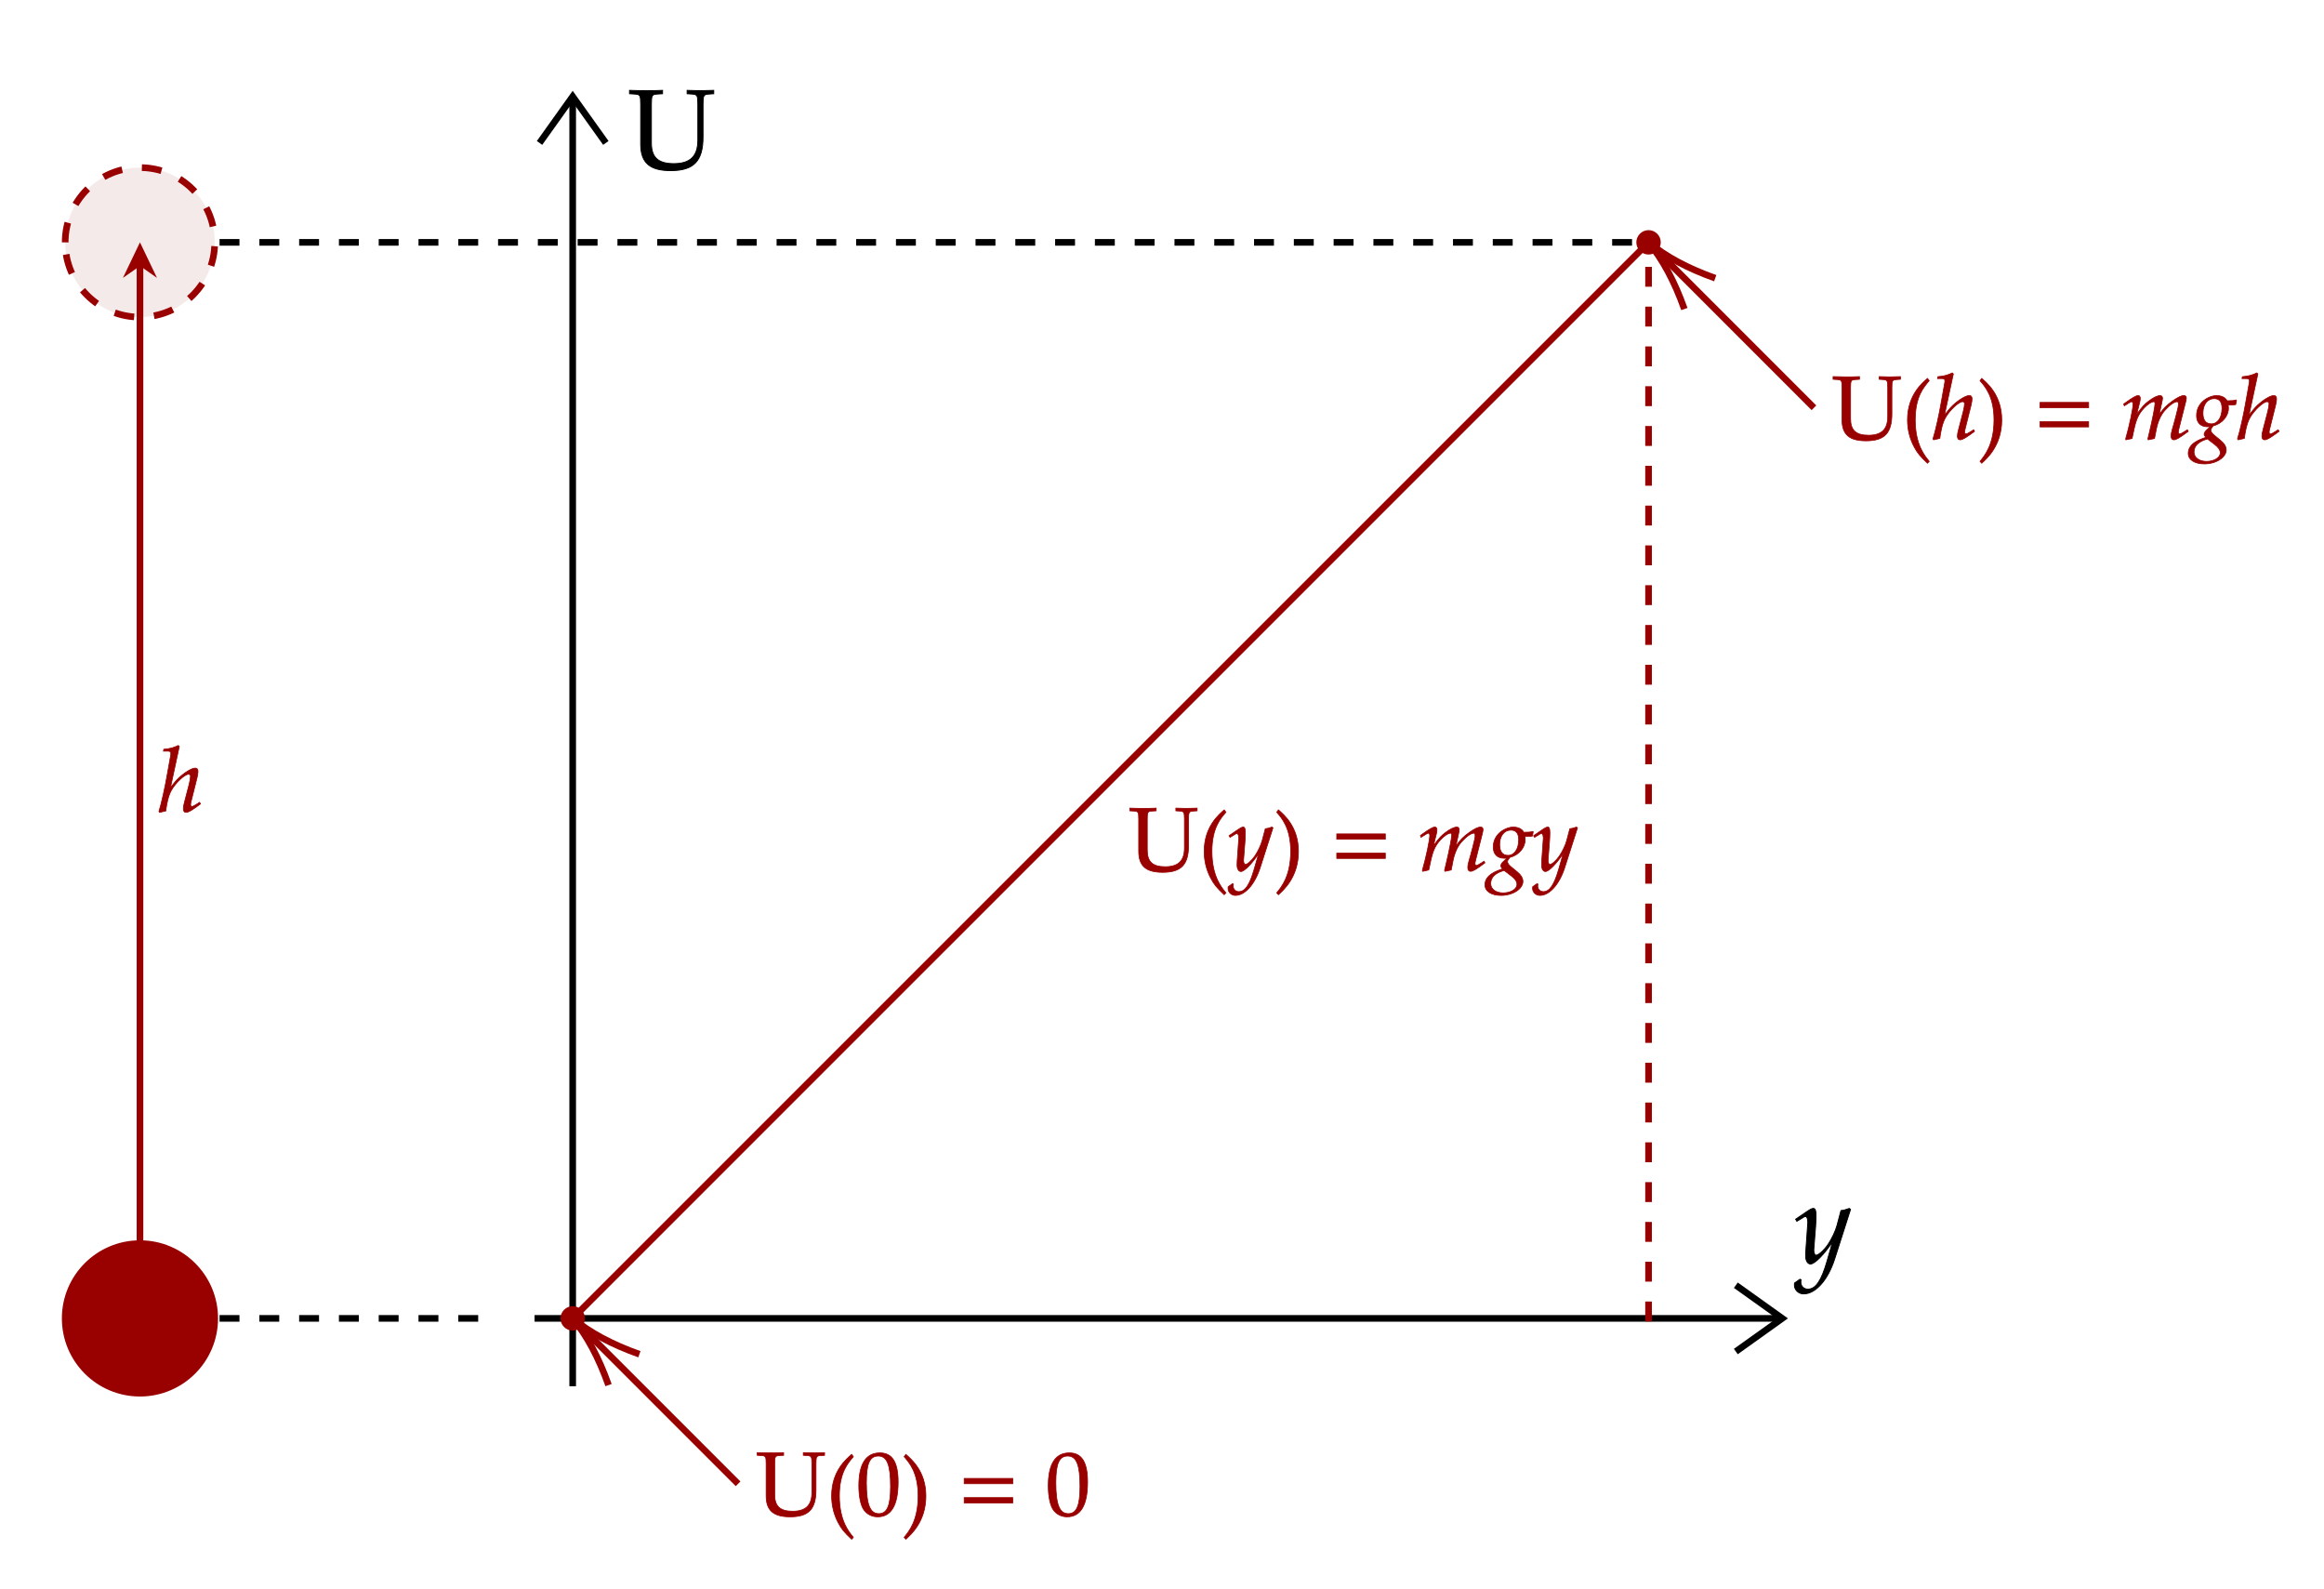
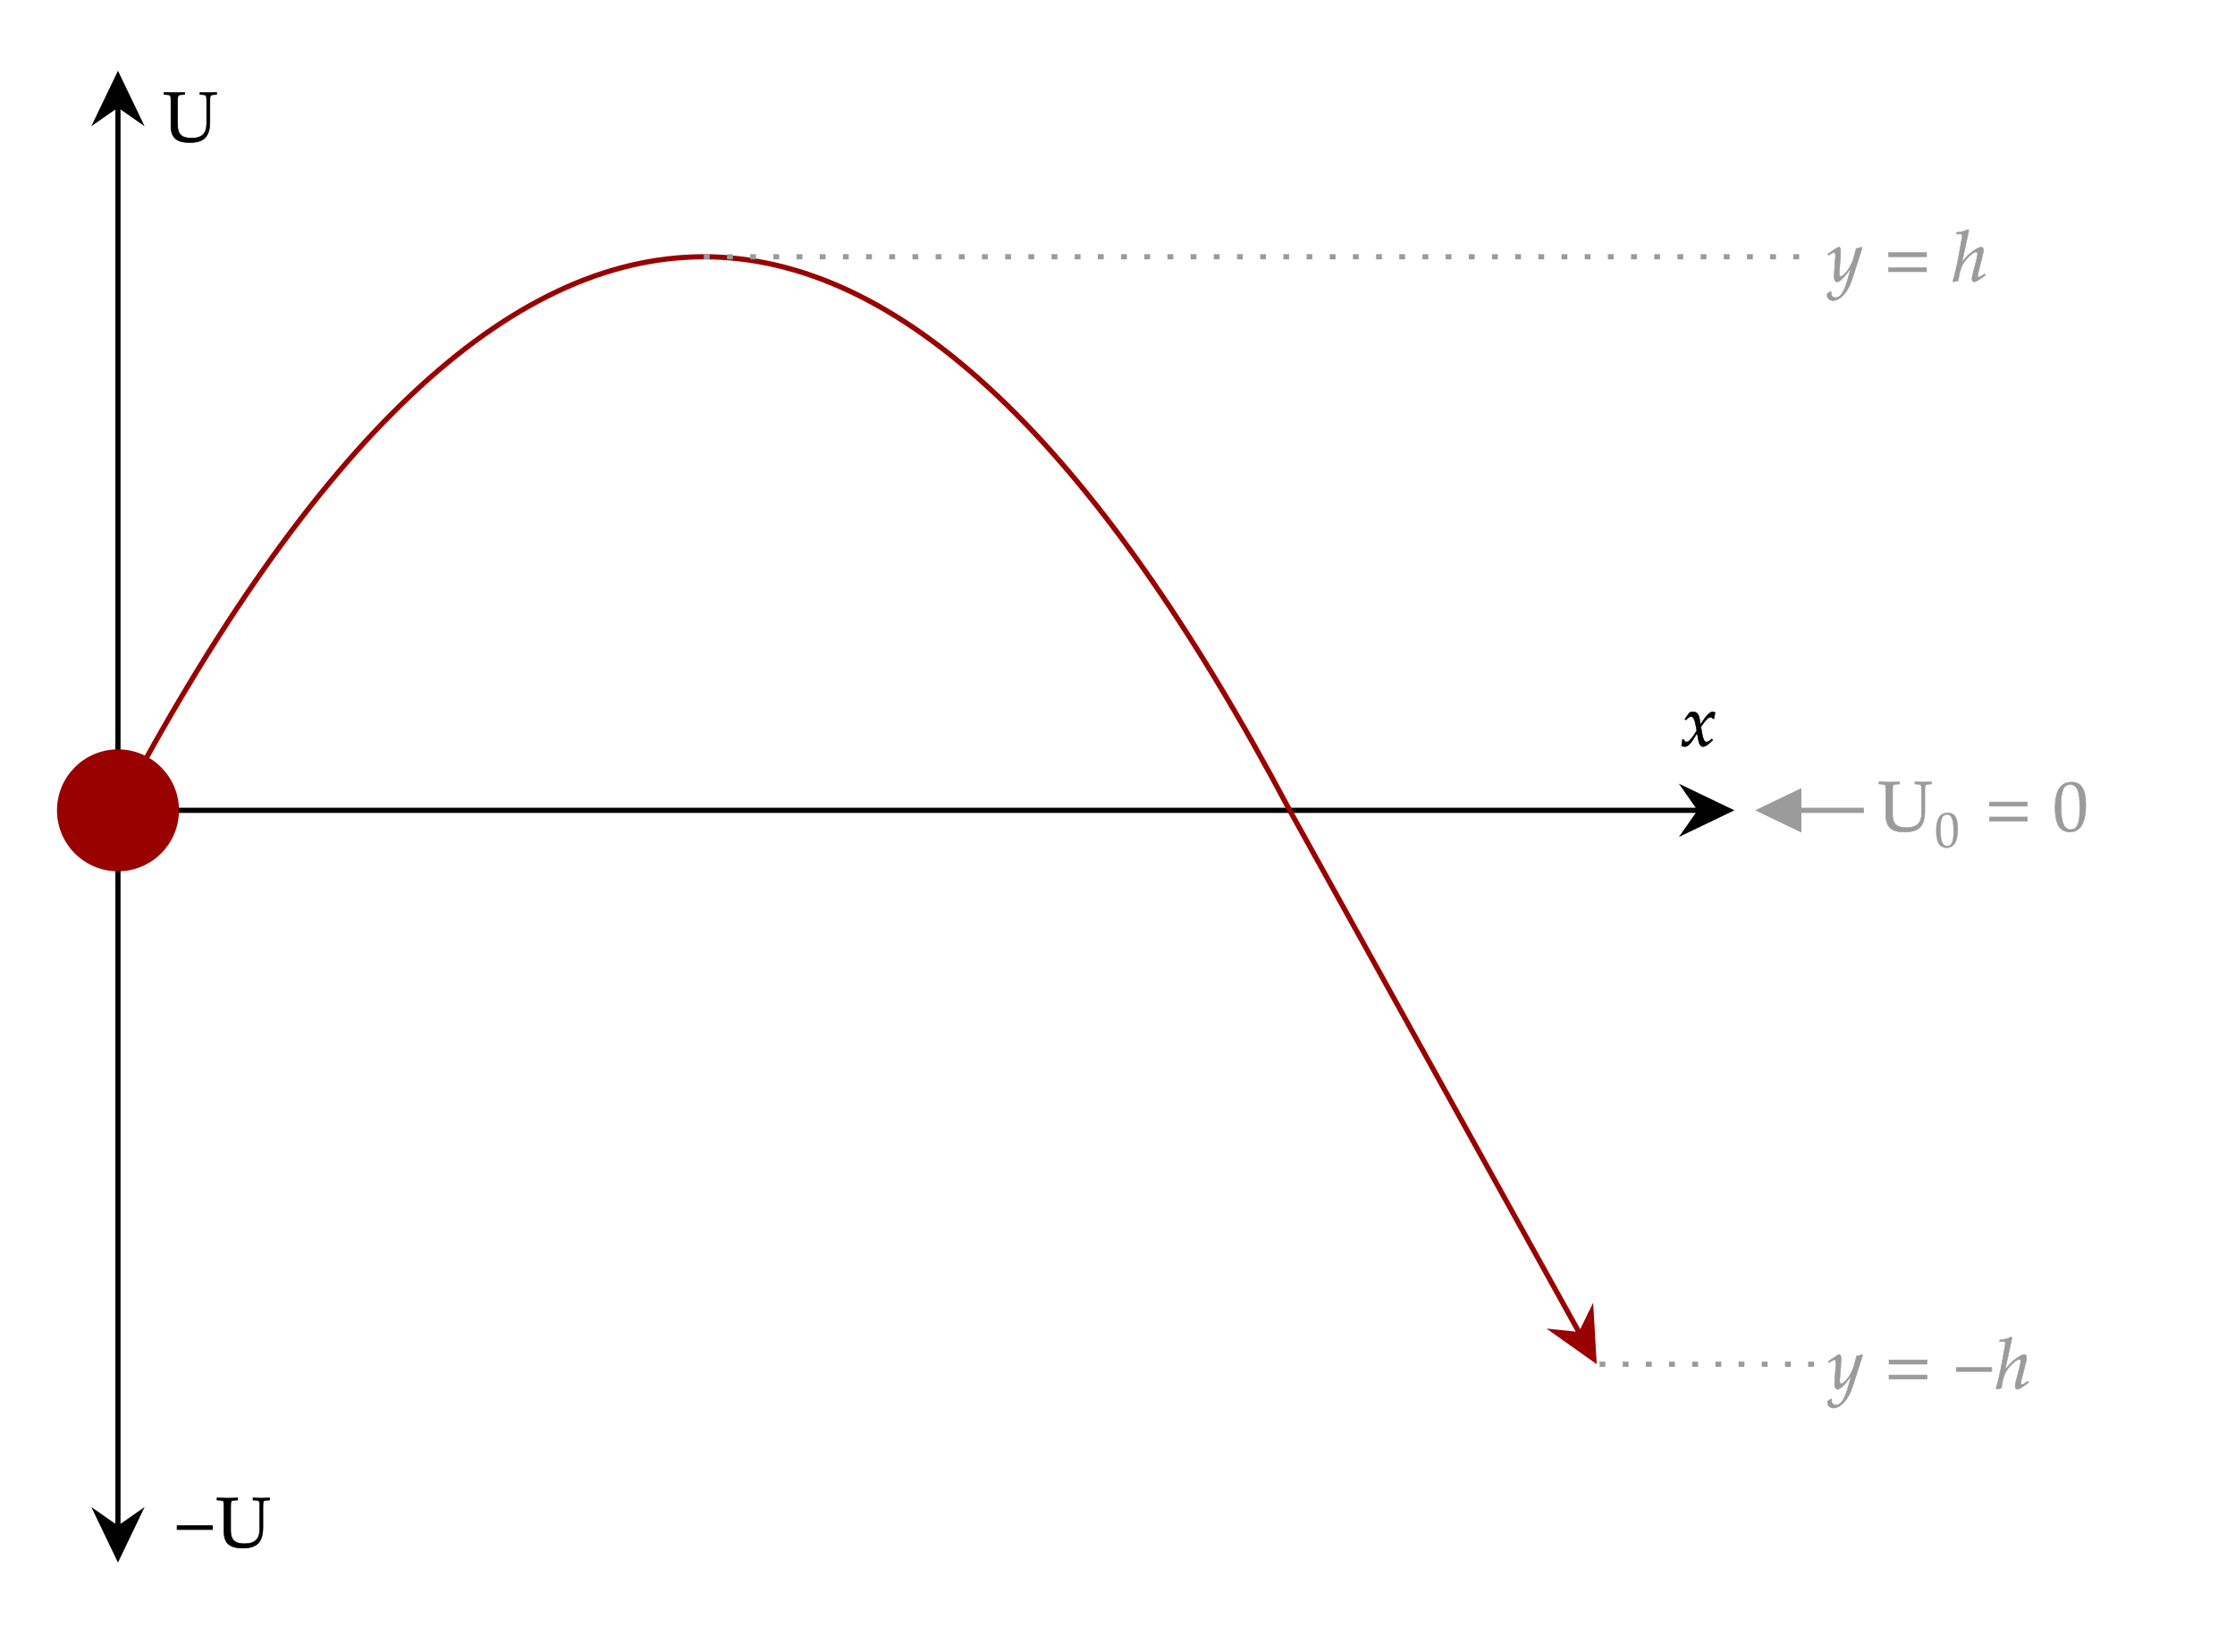
- <svg xmlns="http://www.w3.org/2000/svg" x="0" y="0" width="350.455" height="239.545" style="         width:350.455px;         height:239.545px;         background: #FFF;         fill: none; ">
+ <svg xmlns="http://www.w3.org/2000/svg" x="0" y="0" width="431.455" height="318.841" style="         width:431.455px;         height:318.841px;         background: #FFF;         fill: none; ">
  <svg />
  <svg class="role-diagram-draw-area" style="overflow: visible;">
    <g class="shapes-region" style="stroke: black; fill: none;">
      <g class="arrow-line">
-         <path class="connection real" stroke-dasharray="3" d="  M21.11,36.54 L248.6,36.54" style="stroke: rgb(0, 0, 0); stroke-width: 1; fill: none; fill-opacity: 1;" />
-       </g>
-       <g class="arrow-line">
-         <path class="connection real" stroke-dasharray="3" d="  M21.11,198.77 L73.33,198.77" style="stroke: rgb(0, 0, 0); stroke-width: 1; fill: none; fill-opacity: 1;" />
-       </g>
-       <g class="composite-shape">
-         <path class="real" d=" M9.83,36.54 C9.83,30.31 14.88,25.27 21.11,25.27 C27.33,25.27 32.38,30.31 32.38,36.54 C32.38,42.76 27.33,47.81 21.11,47.81 C14.88,47.81 9.83,42.76 9.83,36.54 Z" style="stroke-width: 1; stroke: rgb(153, 0, 0); stroke-opacity: 1; fill: rgb(245, 234, 234); fill-opacity: 1; stroke-dasharray: 3;" />
-       </g>
-       <g class="composite-shape">
-         <path class="real" d=" M9.83,198.77 C9.83,192.55 14.88,187.5 21.11,187.5 C27.33,187.5 32.38,192.55 32.38,198.77 C32.38,205 27.33,210.05 21.11,210.05 C14.88,210.05 9.83,205 9.83,198.77 Z" style="stroke-width: 1; stroke: rgb(153, 0, 0); stroke-opacity: 1; fill: rgb(153, 0, 0); fill-opacity: 1;" />
-       </g>
-       <g class="arrow-line">
-         <path class="connection real" stroke-dasharray="" d="  M21.11,195.77 L21.11,39.54" style="stroke: rgb(153, 0, 0); stroke-opacity: 1; stroke-width: 1; fill: none; fill-opacity: 1;" />
-         <g stroke="none" fill="rgb(153,0,0)" fill-opacity="1" transform="matrix(3.061616997868383e-16,1,-1,3.061616997868383e-16,21.10605,36.53788)" style="stroke: none; fill: rgb(153, 0, 0); stroke-width: 1;">
-           <path d=" M5.36,-2.57 L0,0 L5.36,2.57 L3.56,0 Z" />
-         </g>
-         <g stroke="none" fill="rgb(153,0,0)" fill-opacity="1" transform="matrix(-1.8369701987210297e-16,-1,1,-1.8369701987210297e-16,21.10605,198.7727)" style="stroke: none; fill: rgb(153, 0, 0); stroke-width: 1;">
-           <path d=" M5.36,-2.57 L0,0 L5.36,2.57 L3.56,0 Z" />
-         </g>
-       </g>
-       <g class="composite-shape axis2d" style="stroke-width: 1; stroke: rgb(0, 0, 0);">
-         <path class="real" d=" M80.61,198.77 L268.76,198.77 M86.36,14.55 L86.36,209" />
-         <path d=" M261.76,193.77 L268.76,198.77 L261.76,203.77" />
-         <path d=" M81.36,21.55 L86.36,14.55 L91.36,21.55" />
-       </g>
-       <g class="arrow-line">
-         <path class="connection real" stroke-dasharray="" d="  M86.36,198.77 L248.6,36.54" style="stroke: rgb(153, 0, 0); stroke-opacity: 1; stroke-width: 1; fill: none; fill-opacity: 1;" />
-         <g stroke="rgb(153,0,0)" stroke-opacity="1" fill="rgb(153,0,0)" fill-opacity="1" transform="matrix(0.7071068,-0.7071068,0.7071068,0.7071068,248.5984,36.53788)" style="stroke: rgb(153, 0, 0); fill: rgb(153, 0, 0); stroke-width: 1;">
-           <circle cx="0" cy="0" r="1.34" />
-         </g>
-         <g stroke="rgb(153,0,0)" stroke-opacity="1" fill="rgb(153,0,0)" fill-opacity="1" transform="matrix(0.7071068,-0.7071068,0.7071068,0.7071068,86.36361,198.7727)" style="stroke: rgb(153, 0, 0); fill: rgb(153, 0, 0); stroke-width: 1;">
-           <circle cx="0" cy="0" r="1.34" />
+         <path class="connection real" stroke-dasharray="" d="  M22.77,16.66 L22.77,156.44" style="stroke: rgb(0, 0, 0); stroke-width: 1; fill: none; fill-opacity: 1;" />
+         <g stroke="none" fill="#000" transform="matrix(6.123233995736766e-17,1,-1,6.123233995736766e-17,22.77272,13.65909)" style="stroke: none; fill: rgb(0, 0, 0); stroke-width: 1;">
+           <path d=" M10.72,-5.15 L0,0 L10.72,5.15 L7.12,0 Z" />
        </g>
      </g>
      <g class="arrow-line">
-         <path class="connection real" stroke-dasharray="3" d="  M248.6,199.23 L248.6,36.54" style="stroke: rgb(153, 0, 0); stroke-opacity: 1; stroke-width: 1; fill: none; fill-opacity: 1;" />
-       </g>
-       <g class="arrow-line">
-         <path class="connection real" stroke-dasharray="" d="  M111.3,223.71 L87.78,200.19" style="stroke: rgb(153, 0, 0); stroke-opacity: 1; stroke-width: 1; fill: none; fill-opacity: 1;" />
-         <g stroke="rgb(153,0,0)" stroke-opacity="1" transform="matrix(0.7071068,0.7071068,-0.7071068,0.7071068,86.36361,198.7727)" style="stroke: rgb(153, 0, 0); stroke-width: 1;">
-           <path d=" M10.93,-3.29 Q4.96,-0.45 0,0 Q4.96,0.45 10.93,3.29" />
+         <path class="connection real" stroke-dasharray="" d="  M22.77,298.66 L22.77,156.44" style="stroke: rgb(0, 0, 0); stroke-width: 1; fill: none; fill-opacity: 1;" />
+         <g stroke="none" fill="#000" transform="matrix(-1.8369701987210297e-16,-1,1,-1.8369701987210297e-16,22.77272,301.6591)" style="stroke: none; fill: rgb(0, 0, 0); stroke-width: 1;">
+           <path d=" M10.72,-5.15 L0,0 L10.72,5.15 L7.12,0 Z" />
        </g>
      </g>
      <g class="arrow-line">
-         <path class="connection real" stroke-dasharray="" d="  M273.54,61.48 L250.01,37.95" style="stroke: rgb(153, 0, 0); stroke-opacity: 1; stroke-width: 1; fill: none; fill-opacity: 1;" />
-         <g stroke="rgb(153,0,0)" stroke-opacity="1" transform="matrix(0.7071068,0.7071068,-0.7071068,0.7071068,248.5984,36.53788)" style="stroke: rgb(153, 0, 0); stroke-width: 1;">
-           <path d=" M10.93,-3.29 Q4.96,-0.45 0,0 Q4.96,0.45 10.93,3.29" />
+         <path class="connection real" stroke-dasharray="" d="  M331.82,156.44 L22.77,156.44" style="stroke: rgb(0, 0, 0); stroke-width: 1; fill: none; fill-opacity: 1;" />
+         <g stroke="none" fill="#000" transform="matrix(-1,1.2246467991473532e-16,-1.2246467991473532e-16,-1,334.8182,156.4394)" style="stroke: none; fill: rgb(0, 0, 0); stroke-width: 1;">
+           <path d=" M10.72,-5.15 L0,0 L10.72,5.15 L7.12,0 Z" />
+         </g>
+       </g>
+       <g class="composite-shape">
+         <path class="real" d=" M22.77,156.44 C98.17,13.95 173.57,13.95 248.97,156.44" style="stroke-width: 1; stroke: rgb(153, 0, 0); stroke-opacity: 1; fill: none; fill-opacity: 1;" />
+       </g>
+       <g class="composite-shape">
+         <path class="real" d=" M11.5,156.44 C11.5,150.21 16.55,145.17 22.77,145.17 C29,145.17 34.05,150.21 34.05,156.44 C34.05,162.67 29,167.71 22.77,167.71 C16.55,167.71 11.5,162.67 11.5,156.44 Z" style="stroke-width: 1; stroke: rgb(153, 0, 0); stroke-opacity: 1; fill: rgb(153, 0, 0); fill-opacity: 1;" />
+       </g>
+       <g class="arrow-line">
+         <path class="connection real" stroke-dasharray="" d="  M248.97,156.44 L306.79,260.75" style="stroke: rgb(153, 0, 0); stroke-opacity: 1; stroke-width: 1; fill: none; fill-opacity: 1;" />
+         <g stroke="none" fill="rgb(153,0,0)" fill-opacity="1" transform="matrix(-0.4848096,-0.8746197,0.8746197,-0.4848096,308.2424,263.3727)" style="stroke: none; fill: rgb(153, 0, 0); stroke-width: 1;">
+           <path d=" M10.72,-5.15 L0,0 L10.72,5.15 L7.12,0 Z" />
+         </g>
+       </g>
+       <g class="arrow-line">
+         <path class="connection real" stroke-dasharray="1.125 3.35" d="  M135.87,49.57 L350.1,49.57" style="stroke: rgb(155, 155, 155); stroke-opacity: 1; stroke-width: 1; fill: none; fill-opacity: 1;" />
+       </g>
+       <g class="arrow-line">
+         <path class="connection real" stroke-dasharray="1.125 3.35" d="  M350.18,263.37 L308.24,263.37" style="stroke: rgb(155, 155, 155); stroke-opacity: 1; stroke-width: 1; fill: none; fill-opacity: 1;" />
+       </g>
+       <g class="arrow-line">
+         <path class="connection real" stroke-dasharray="" d="  M341.82,156.44 L359.82,156.44" style="stroke: rgb(155, 155, 155); stroke-opacity: 1; stroke-width: 1; fill: none; fill-opacity: 1;" />
+         <g stroke="none" fill="rgb(155,155,155)" fill-opacity="1" transform="matrix(1,0,0,1,338.8182,156.4394)" style="stroke: none; fill: rgb(155, 155, 155); stroke-width: 1;">
+           <path d=" M8.93,-4.29 L0,0 L8.93,4.29 Z" />
        </g>
      </g>
      <g />
    </g>
    <g />
    <g />
    <g />
  </svg>
-   <svg width="349" height="238.091" style="width:349px;height:238.091px;font-family:Asana-Math, Asana;background:#FFF;">
+   <svg width="430" height="317.386" style="width:430px;height:317.386px;font-family:Asana-Math, Asana;background:#FFF;">
    <g>
      <g>
        <g>
-           <g transform="matrix(1,0,0,1,23.82953,122.3614)">
-             <path transform="matrix(0.0136,0,0,-0.0136,0,0)" d="M236 722L224 733C179 711 138 697 64 691L60 670L108 670C126 670 142 667 142 647C142 641 142 632 140 622L98 388C78 272 36 80 10 2L17 -9L86 7C94 64 108 164 148 236C193 317 296 414 338 414C349 414 360 407 360 393C360 375 355 342 345 303L294 107C288 85 281 55 281 31C281 6 291 -9 312 -9C344 -9 412 41 471 85L461 103L435 86C412 71 386 56 374 56C367 56 361 65 361 76C361 88 364 101 368 116L432 372C438 398 443 423 443 447C443 464 437 482 411 482C376 482 299 437 231 374C198 343 172 308 144 273L140 275Z" stroke="rgb(153,0,0)" stroke-opacity="1" stroke-width="8" fill="rgb(153,0,0)" fill-opacity="1" />
+           <g transform="matrix(1,0,0,1,352.8182,54.28182)">
+             <path transform="matrix(0.0136,0,0,-0.0136,0,0)" d="M-7 -180C-8 -187 -8 -193 -8 -198C-8 -241 29 -276 74 -276C180 -276 290 -152 349 33L490 473L479 482C450 471 427 465 405 463L370 331C358 284 323 211 290 162C255 111 206 67 184 67C172 67 163 90 164 115L180 322C182 353 184 391 184 419C184 464 177 482 160 482C147 482 133 475 85 442L3 386L14 368L64 398C69 401 80 410 89 410C103 410 111 391 111 358C111 357 111 351 110 343L93 100L92 60C92 18 110 -11 135 -11C172 -11 256 74 331 187L282 16C231 -161 181 -234 111 -234C76 -234 49 -207 49 -172C49 -167 50 -159 51 -150L41 -146Z" stroke="rgb(155,155,155)" stroke-opacity="1" stroke-width="8" fill="rgb(155,155,155)" fill-opacity="1" />
+           </g>
+         </g>
+         <g>
+           <g transform="matrix(1,0,0,1,363.6932,54.28182)">
+             <path transform="matrix(0.0136,0,0,-0.0136,0,0)" d="M604 347L604 406L65 406L65 347ZM604 134L604 193L65 193L65 134Z" stroke="rgb(155,155,155)" stroke-opacity="1" stroke-width="8" fill="rgb(155,155,155)" fill-opacity="1" />
+           </g>
+         </g>
+         <g>
+           <g transform="matrix(1,0,0,1,376.8636,54.28182)">
+             <path transform="matrix(0.0136,0,0,-0.0136,0,0)" d="M236 722L224 733C179 711 138 697 64 691L60 670L108 670C126 670 142 667 142 647C142 641 142 632 140 622L98 388C78 272 36 80 10 2L17 -9L86 7C94 64 108 164 148 236C193 317 296 414 338 414C349 414 360 407 360 393C360 375 355 342 345 303L294 107C288 85 281 55 281 31C281 6 291 -9 312 -9C344 -9 412 41 471 85L461 103L435 86C412 71 386 56 374 56C367 56 361 65 361 76C361 88 364 101 368 116L432 372C438 398 443 423 443 447C443 464 437 482 411 482C376 482 299 437 231 374C198 343 172 308 144 273L140 275Z" stroke="rgb(155,155,155)" stroke-opacity="1" stroke-width="8" fill="rgb(155,155,155)" fill-opacity="1" />
          </g>
        </g>
      </g>
    </g>
    <g>
      <g>
        <g>
-           <g transform="matrix(1,0,0,1,94.72729,25.38637)">
-             <path transform="matrix(0.017,0,0,-0.017,0,0)" d="M378 -20C586 -20 664 69 664 280L664 569C664 647 669 656 715 659L759 662L759 692C654 689 654 689 639 689C622 689 622 689 523 692L523 662L567 659C613 656 618 647 618 569L618 249C618 108 550 42 405 42C266 42 206 97 206 225L206 569C206 648 211 656 257 659L305 662L305 692C232 689 210 689 158 689C108 689 84 690 12 692L12 662L60 659C106 656 111 648 111 569L111 214C111 42 201 -20 378 -20Z" stroke="rgb(0,0,0)" stroke-opacity="1" stroke-width="8" fill="rgb(0,0,0)" fill-opacity="1" />
+           <g transform="matrix(1,0,0,1,352.9091,268.0773)">
+             <path transform="matrix(0.0136,0,0,-0.0136,0,0)" d="M-7 -180C-8 -187 -8 -193 -8 -198C-8 -241 29 -276 74 -276C180 -276 290 -152 349 33L490 473L479 482C450 471 427 465 405 463L370 331C358 284 323 211 290 162C255 111 206 67 184 67C172 67 163 90 164 115L180 322C182 353 184 391 184 419C184 464 177 482 160 482C147 482 133 475 85 442L3 386L14 368L64 398C69 401 80 410 89 410C103 410 111 391 111 358C111 357 111 351 110 343L93 100L92 60C92 18 110 -11 135 -11C172 -11 256 74 331 187L282 16C231 -161 181 -234 111 -234C76 -234 49 -207 49 -172C49 -167 50 -159 51 -150L41 -146Z" stroke="rgb(155,155,155)" stroke-opacity="1" stroke-width="8" fill="rgb(155,155,155)" fill-opacity="1" />
+           </g>
+         </g>
+         <g>
+           <g transform="matrix(1,0,0,1,363.7841,268.0773)">
+             <path transform="matrix(0.0136,0,0,-0.0136,0,0)" d="M604 347L604 406L65 406L65 347ZM604 134L604 193L65 193L65 134Z" stroke="rgb(155,155,155)" stroke-opacity="1" stroke-width="8" fill="rgb(155,155,155)" fill-opacity="1" />
+           </g>
+         </g>
+         <g>
+           <g transform="matrix(1,0,0,1,376.9545,268.0773)">
+             <path transform="matrix(0.0136,0,0,-0.0136,0,0)" d="M555 243L555 299L51 299L51 243Z" stroke="rgb(155,155,155)" stroke-opacity="1" stroke-width="8" fill="rgb(155,155,155)" fill-opacity="1" />
+           </g>
+         </g>
+         <g>
+           <g transform="matrix(1,0,0,1,385.1932,268.0773)">
+             <path transform="matrix(0.0136,0,0,-0.0136,0,0)" d="M236 722L224 733C179 711 138 697 64 691L60 670L108 670C126 670 142 667 142 647C142 641 142 632 140 622L98 388C78 272 36 80 10 2L17 -9L86 7C94 64 108 164 148 236C193 317 296 414 338 414C349 414 360 407 360 393C360 375 355 342 345 303L294 107C288 85 281 55 281 31C281 6 291 -9 312 -9C344 -9 412 41 471 85L461 103L435 86C412 71 386 56 374 56C367 56 361 65 361 76C361 88 364 101 368 116L432 372C438 398 443 423 443 447C443 464 437 482 411 482C376 482 299 437 231 374C198 343 172 308 144 273L140 275Z" stroke="rgb(155,155,155)" stroke-opacity="1" stroke-width="8" fill="rgb(155,155,155)" fill-opacity="1" />
          </g>
        </g>
      </g>
    </g>
    <g>
      <g>
        <g>
-           <g transform="matrix(1,0,0,1,270.7273,190.3864)">
-             <path transform="matrix(0.017,0,0,-0.017,0,0)" d="M-7 -180C-8 -187 -8 -193 -8 -198C-8 -241 29 -276 74 -276C180 -276 290 -152 349 33L490 473L479 482C450 471 427 465 405 463L370 331C358 284 323 211 290 162C255 111 206 67 184 67C172 67 163 90 164 115L180 322C182 353 184 391 184 419C184 464 177 482 160 482C147 482 133 475 85 442L3 386L14 368L64 398C69 401 80 410 89 410C103 410 111 391 111 358C111 357 111 351 110 343L93 100L92 60C92 18 110 -11 135 -11C172 -11 256 74 331 187L282 16C231 -161 181 -234 111 -234C76 -234 49 -207 49 -172C49 -167 50 -159 51 -150L41 -146Z" stroke="rgb(0,0,0)" stroke-opacity="1" stroke-width="8" fill="rgb(0,0,0)" fill-opacity="1" />
+           <g transform="matrix(1,0,0,1,362.5455,160.3557)">
+             <path transform="matrix(0.0136,0,0,-0.0136,0,0)" d="M378 -20C586 -20 664 69 664 280L664 569C664 647 669 656 715 659L759 662L759 692C654 689 654 689 639 689C622 689 622 689 523 692L523 662L567 659C613 656 618 647 618 569L618 249C618 108 550 42 405 42C266 42 206 97 206 225L206 569C206 648 211 656 257 659L305 662L305 692C232 689 210 689 158 689C108 689 84 690 12 692L12 662L60 659C106 656 111 648 111 569L111 214C111 42 201 -20 378 -20Z" stroke="rgb(155,155,155)" stroke-opacity="1" stroke-width="8" fill="rgb(155,155,155)" fill-opacity="1" />
+           </g>
+         </g>
+         <g>
+           <g>
+             <g>
+               <g>
+                 <g transform="matrix(1,0,0,1,373.5114,163.4802)">
+                   <path transform="matrix(0.00952,0,0,-0.00952,0,0)" d="M263 689C108 689 29 566 29 324C29 207 50 106 85 57C120 8 176 -20 238 -20C389 -20 465 110 465 366C465 585 400 689 263 689ZM245 654C342 654 381 556 381 316C381 103 343 15 251 15C154 15 113 116 113 360C113 571 150 654 245 654Z" stroke="rgb(155,155,155)" stroke-opacity="1" stroke-width="8" fill="rgb(155,155,155)" fill-opacity="1" />
+                 </g>
+               </g>
+             </g>
+           </g>
+         </g>
+         <g>
+           <g transform="matrix(1,0,0,1,383.1591,160.3557)">
+             <path transform="matrix(0.0136,0,0,-0.0136,0,0)" d="M604 347L604 406L65 406L65 347ZM604 134L604 193L65 193L65 134Z" stroke="rgb(155,155,155)" stroke-opacity="1" stroke-width="8" fill="rgb(155,155,155)" fill-opacity="1" />
+           </g>
+         </g>
+         <g>
+           <g transform="matrix(1,0,0,1,396.3295,160.3557)">
+             <path transform="matrix(0.0136,0,0,-0.0136,0,0)" d="M263 689C108 689 29 566 29 324C29 207 50 106 85 57C120 8 176 -20 238 -20C389 -20 465 110 465 366C465 585 400 689 263 689ZM245 654C342 654 381 556 381 316C381 103 343 15 251 15C154 15 113 116 113 360C113 571 150 654 245 654Z" stroke="rgb(155,155,155)" stroke-opacity="1" stroke-width="8" fill="rgb(155,155,155)" fill-opacity="1" />
          </g>
        </g>
      </g>
    </g>
    <g>
      <g>
        <g>
-           <g transform="matrix(1,0,0,1,170.2045,131.2477)">
-             <path transform="matrix(0.0136,0,0,-0.0136,0,0)" d="M378 -20C586 -20 664 69 664 280L664 569C664 647 669 656 715 659L759 662L759 692C654 689 654 689 639 689C622 689 622 689 523 692L523 662L567 659C613 656 618 647 618 569L618 249C618 108 550 42 405 42C266 42 206 97 206 225L206 569C206 648 211 656 257 659L305 662L305 692C232 689 210 689 158 689C108 689 84 690 12 692L12 662L60 659C106 656 111 648 111 569L111 214C111 42 201 -20 378 -20Z" stroke="rgb(153,0,0)" stroke-opacity="1" stroke-width="8" fill="rgb(153,0,0)" fill-opacity="1" />
-           </g>
-         </g>
-         <g>
-           <g transform="matrix(1,0,0,1,180.7727,131.975)">
-             <path transform="matrix(0.0136,0,0,-0.0136,0,0)" d="M146 266C146 526 243 632 301 700L282 726C225 675 60 542 60 266C60 159 85 58 133 -32C168 -99 200 -138 282 -215L301 -194C255 -137 146 -15 146 266Z" stroke="rgb(153,0,0)" stroke-opacity="1" stroke-width="8" fill="rgb(153,0,0)" fill-opacity="1" />
-           </g>
-         </g>
-         <g>
-           <g transform="matrix(1,0,0,1,185.2955,131.2477)">
-             <path transform="matrix(0.0136,0,0,-0.0136,0,0)" d="M-7 -180C-8 -187 -8 -193 -8 -198C-8 -241 29 -276 74 -276C180 -276 290 -152 349 33L490 473L479 482C450 471 427 465 405 463L370 331C358 284 323 211 290 162C255 111 206 67 184 67C172 67 163 90 164 115L180 322C182 353 184 391 184 419C184 464 177 482 160 482C147 482 133 475 85 442L3 386L14 368L64 398C69 401 80 410 89 410C103 410 111 391 111 358C111 357 111 351 110 343L93 100L92 60C92 18 110 -11 135 -11C172 -11 256 74 331 187L282 16C231 -161 181 -234 111 -234C76 -234 49 -207 49 -172C49 -167 50 -159 51 -150L41 -146Z" stroke="rgb(153,0,0)" stroke-opacity="1" stroke-width="8" fill="rgb(153,0,0)" fill-opacity="1" />
-           </g>
-         </g>
-         <g>
-           <g transform="matrix(1,0,0,1,192.0909,131.975)">
-             <path transform="matrix(0.0136,0,0,-0.0136,0,0)" d="M51 726L32 700C87 636 187 526 187 266C187 -10 83 -131 32 -194L51 -215C104 -165 273 -23 273 265C273 542 108 675 51 726Z" stroke="rgb(153,0,0)" stroke-opacity="1" stroke-width="8" fill="rgb(153,0,0)" fill-opacity="1" />
-           </g>
-         </g>
-         <g>
-           <g transform="matrix(1,0,0,1,200.6932,131.2477)">
-             <path transform="matrix(0.0136,0,0,-0.0136,0,0)" d="M604 347L604 406L65 406L65 347ZM604 134L604 193L65 193L65 134Z" stroke="rgb(153,0,0)" stroke-opacity="1" stroke-width="8" fill="rgb(153,0,0)" fill-opacity="1" />
-           </g>
-         </g>
-         <g>
-           <g transform="matrix(1,0,0,1,213.8636,131.2477)">
-             <path transform="matrix(0.0136,0,0,-0.0136,0,0)" d="M730 103L704 86C675 67 653 56 643 56C636 56 630 65 630 76C630 86 632 95 637 116L712 413C716 430 719 446 719 454C719 471 709 482 693 482C664 482 626 464 565 421C502 376 467 341 418 272L448 409C452 429 455 444 455 451C455 470 445 482 429 482C399 482 353 460 298 418C254 384 234 363 169 275L202 408C206 424 208 439 208 451C208 470 199 482 185 482C164 482 126 461 52 408L24 388L31 368C68 391 103 414 110 414C121 414 128 404 128 389C128 338 87 145 46 2L49 -9L117 6L139 108C163 219 190 278 245 338C287 384 332 414 360 414C367 414 371 406 371 393C371 358 349 244 308 69L292 2L297 -9L366 6L387 113C403 194 437 269 481 318C536 379 586 414 618 414C626 414 631 405 631 389C631 365 628 351 606 264C566 105 550 84 550 31C550 6 561 -9 580 -9C606 -9 642 12 740 85ZM1052 482C985 482 832 419 832 259C832 182 877 136 954 136C962 136 973 136 984 137L943 99C927 84 916 66 916 52C916 42 923 31 937 19C868 -4 740 -48 740 -159C740 -230 810 -276 919 -276C1048 -276 1161 -204 1161 -121C1161 -85 1140 -49 1097 -14L1037 35C1003 62 990 81 990 100C990 114 1005 128 1017 146C1115 170 1186 253 1186 342C1186 357 1183 376 1182 380C1199 378 1207 378 1216 378C1233 378 1243 379 1266 382L1275 427L1272 433C1244 426 1224 424 1170 424C1170 425 1146 482 1052 482ZM953 1L1030 -58C1076 -94 1095 -121 1095 -154C1095 -206 1026 -248 943 -248C861 -248 804 -206 804 -145C804 -43 914 -11 953 1ZM1027 448C1085 448 1114 412 1114 341C1114 238 1066 168 996 168C935 168 903 209 903 288C903 383 954 448 1027 448ZM1269 -180C1268 -187 1268 -193 1268 -198C1268 -241 1305 -276 1350 -276C1456 -276 1566 -152 1625 33L1766 473L1755 482C1726 471 1703 465 1681 463L1646 331C1634 284 1599 211 1566 162C1531 111 1482 67 1460 67C1448 67 1439 90 1440 115L1456 322C1458 353 1460 391 1460 419C1460 464 1453 482 1436 482C1423 482 1409 475 1361 442L1279 386L1290 368L1340 398C1345 401 1356 410 1365 410C1379 410 1387 391 1387 358C1387 357 1387 351 1386 343L1369 100L1368 60C1368 18 1386 -11 1411 -11C1448 -11 1532 74 1607 187L1558 16C1507 -161 1457 -234 1387 -234C1352 -234 1325 -207 1325 -172C1325 -167 1326 -159 1327 -150L1317 -146Z" stroke="rgb(153,0,0)" stroke-opacity="1" stroke-width="8" fill="rgb(153,0,0)" fill-opacity="1" />
+           <g transform="matrix(1,0,0,1,31.48865,27.24774)">
+             <path transform="matrix(0.0136,0,0,-0.0136,0,0)" d="M378 -20C586 -20 664 69 664 280L664 569C664 647 669 656 715 659L759 662L759 692C654 689 654 689 639 689C622 689 622 689 523 692L523 662L567 659C613 656 618 647 618 569L618 249C618 108 550 42 405 42C266 42 206 97 206 225L206 569C206 648 211 656 257 659L305 662L305 692C232 689 210 689 158 689C108 689 84 690 12 692L12 662L60 659C106 656 111 648 111 569L111 214C111 42 201 -20 378 -20Z" stroke="rgb(0,0,0)" stroke-opacity="1" stroke-width="8" fill="rgb(0,0,0)" fill-opacity="1" />
          </g>
        </g>
      </g>
    </g>
    <g>
      <g>
        <g>
-           <g transform="matrix(1,0,0,1,276.2614,66.19091)">
-             <path transform="matrix(0.0136,0,0,-0.0136,0,0)" d="M378 -20C586 -20 664 69 664 280L664 569C664 647 669 656 715 659L759 662L759 692C654 689 654 689 639 689C622 689 622 689 523 692L523 662L567 659C613 656 618 647 618 569L618 249C618 108 550 42 405 42C266 42 206 97 206 225L206 569C206 648 211 656 257 659L305 662L305 692C232 689 210 689 158 689C108 689 84 690 12 692L12 662L60 659C106 656 111 648 111 569L111 214C111 42 201 -20 378 -20Z" stroke="rgb(153,0,0)" stroke-opacity="1" stroke-width="8" fill="rgb(153,0,0)" fill-opacity="1" />
+           <g transform="matrix(1,0,0,1,33.48865,298.6)">
+             <path transform="matrix(0.0136,0,0,-0.0136,0,0)" d="M555 243L555 299L51 299L51 243Z" stroke="rgb(0,0,0)" stroke-opacity="1" stroke-width="8" fill="rgb(0,0,0)" fill-opacity="1" />
          </g>
        </g>
        <g>
-           <g transform="matrix(1,0,0,1,286.8295,66.91818)">
-             <path transform="matrix(0.0136,0,0,-0.0136,0,0)" d="M146 266C146 526 243 632 301 700L282 726C225 675 60 542 60 266C60 159 85 58 133 -32C168 -99 200 -138 282 -215L301 -194C255 -137 146 -15 146 266Z" stroke="rgb(153,0,0)" stroke-opacity="1" stroke-width="8" fill="rgb(153,0,0)" fill-opacity="1" />
-           </g>
-         </g>
-         <g>
-           <g transform="matrix(1,0,0,1,291.3523,66.19091)">
-             <path transform="matrix(0.0136,0,0,-0.0136,0,0)" d="M236 722L224 733C179 711 138 697 64 691L60 670L108 670C126 670 142 667 142 647C142 641 142 632 140 622L98 388C78 272 36 80 10 2L17 -9L86 7C94 64 108 164 148 236C193 317 296 414 338 414C349 414 360 407 360 393C360 375 355 342 345 303L294 107C288 85 281 55 281 31C281 6 291 -9 312 -9C344 -9 412 41 471 85L461 103L435 86C412 71 386 56 374 56C367 56 361 65 361 76C361 88 364 101 368 116L432 372C438 398 443 423 443 447C443 464 437 482 411 482C376 482 299 437 231 374C198 343 172 308 144 273L140 275Z" stroke="rgb(153,0,0)" stroke-opacity="1" stroke-width="8" fill="rgb(153,0,0)" fill-opacity="1" />
-           </g>
-         </g>
-         <g>
-           <g transform="matrix(1,0,0,1,298.1477,66.91818)">
-             <path transform="matrix(0.0136,0,0,-0.0136,0,0)" d="M51 726L32 700C87 636 187 526 187 266C187 -10 83 -131 32 -194L51 -215C104 -165 273 -23 273 265C273 542 108 675 51 726Z" stroke="rgb(153,0,0)" stroke-opacity="1" stroke-width="8" fill="rgb(153,0,0)" fill-opacity="1" />
-           </g>
-         </g>
-         <g>
-           <g transform="matrix(1,0,0,1,306.75,66.19091)">
-             <path transform="matrix(0.0136,0,0,-0.0136,0,0)" d="M604 347L604 406L65 406L65 347ZM604 134L604 193L65 193L65 134Z" stroke="rgb(153,0,0)" stroke-opacity="1" stroke-width="8" fill="rgb(153,0,0)" fill-opacity="1" />
-           </g>
-         </g>
-         <g>
-           <g transform="matrix(1,0,0,1,319.9205,66.19091)">
-             <path transform="matrix(0.0136,0,0,-0.0136,0,0)" d="M730 103L704 86C675 67 653 56 643 56C636 56 630 65 630 76C630 86 632 95 637 116L712 413C716 430 719 446 719 454C719 471 709 482 693 482C664 482 626 464 565 421C502 376 467 341 418 272L448 409C452 429 455 444 455 451C455 470 445 482 429 482C399 482 353 460 298 418C254 384 234 363 169 275L202 408C206 424 208 439 208 451C208 470 199 482 185 482C164 482 126 461 52 408L24 388L31 368C68 391 103 414 110 414C121 414 128 404 128 389C128 338 87 145 46 2L49 -9L117 6L139 108C163 219 190 278 245 338C287 384 332 414 360 414C367 414 371 406 371 393C371 358 349 244 308 69L292 2L297 -9L366 6L387 113C403 194 437 269 481 318C536 379 586 414 618 414C626 414 631 405 631 389C631 365 628 351 606 264C566 105 550 84 550 31C550 6 561 -9 580 -9C606 -9 642 12 740 85ZM1052 482C985 482 832 419 832 259C832 182 877 136 954 136C962 136 973 136 984 137L943 99C927 84 916 66 916 52C916 42 923 31 937 19C868 -4 740 -48 740 -159C740 -230 810 -276 919 -276C1048 -276 1161 -204 1161 -121C1161 -85 1140 -49 1097 -14L1037 35C1003 62 990 81 990 100C990 114 1005 128 1017 146C1115 170 1186 253 1186 342C1186 357 1183 376 1182 380C1199 378 1207 378 1216 378C1233 378 1243 379 1266 382L1275 427L1272 433C1244 426 1224 424 1170 424C1170 425 1146 482 1052 482ZM953 1L1030 -58C1076 -94 1095 -121 1095 -154C1095 -206 1026 -248 943 -248C861 -248 804 -206 804 -145C804 -43 914 -11 953 1ZM1027 448C1085 448 1114 412 1114 341C1114 238 1066 168 996 168C935 168 903 209 903 288C903 383 954 448 1027 448ZM1512 722L1500 733C1455 711 1414 697 1340 691L1336 670L1384 670C1402 670 1418 667 1418 647C1418 641 1418 632 1416 622L1374 388C1354 272 1312 80 1286 2L1293 -9L1362 7C1370 64 1384 164 1424 236C1469 317 1572 414 1614 414C1625 414 1636 407 1636 393C1636 375 1631 342 1621 303L1570 107C1564 85 1557 55 1557 31C1557 6 1567 -9 1588 -9C1620 -9 1688 41 1747 85L1737 103L1711 86C1688 71 1662 56 1650 56C1643 56 1637 65 1637 76C1637 88 1640 101 1644 116L1708 372C1714 398 1719 423 1719 447C1719 464 1713 482 1687 482C1652 482 1575 437 1507 374C1474 343 1448 308 1420 273L1416 275Z" stroke="rgb(153,0,0)" stroke-opacity="1" stroke-width="8" fill="rgb(153,0,0)" fill-opacity="1" />
+           <g transform="matrix(1,0,0,1,41.72729,298.6)">
+             <path transform="matrix(0.0136,0,0,-0.0136,0,0)" d="M378 -20C586 -20 664 69 664 280L664 569C664 647 669 656 715 659L759 662L759 692C654 689 654 689 639 689C622 689 622 689 523 692L523 662L567 659C613 656 618 647 618 569L618 249C618 108 550 42 405 42C266 42 206 97 206 225L206 569C206 648 211 656 257 659L305 662L305 692C232 689 210 689 158 689C108 689 84 690 12 692L12 662L60 659C106 656 111 648 111 569L111 214C111 42 201 -20 378 -20Z" stroke="rgb(0,0,0)" stroke-opacity="1" stroke-width="8" fill="rgb(0,0,0)" fill-opacity="1" />
          </g>
        </g>
      </g>
    </g>
    <g>
      <g>
        <g>
-           <g transform="matrix(1,0,0,1,114.0227,228.4182)">
-             <path transform="matrix(0.0136,0,0,-0.0136,0,0)" d="M378 -20C586 -20 664 69 664 280L664 569C664 647 669 656 715 659L759 662L759 692C654 689 654 689 639 689C622 689 622 689 523 692L523 662L567 659C613 656 618 647 618 569L618 249C618 108 550 42 405 42C266 42 206 97 206 225L206 569C206 648 211 656 257 659L305 662L305 692C232 689 210 689 158 689C108 689 84 690 12 692L12 662L60 659C106 656 111 648 111 569L111 214C111 42 201 -20 378 -20Z" stroke="rgb(153,0,0)" stroke-opacity="1" stroke-width="8" fill="rgb(153,0,0)" fill-opacity="1" />
-           </g>
-         </g>
-         <g>
-           <g transform="matrix(1,0,0,1,124.5909,229.1455)">
-             <path transform="matrix(0.0136,0,0,-0.0136,0,0)" d="M146 266C146 526 243 632 301 700L282 726C225 675 60 542 60 266C60 159 85 58 133 -32C168 -99 200 -138 282 -215L301 -194C255 -137 146 -15 146 266Z" stroke="rgb(153,0,0)" stroke-opacity="1" stroke-width="8" fill="rgb(153,0,0)" fill-opacity="1" />
-           </g>
-         </g>
-         <g>
-           <g transform="matrix(1,0,0,1,129.1136,228.4182)">
-             <path transform="matrix(0.0136,0,0,-0.0136,0,0)" d="M263 689C108 689 29 566 29 324C29 207 50 106 85 57C120 8 176 -20 238 -20C389 -20 465 110 465 366C465 585 400 689 263 689ZM245 654C342 654 381 556 381 316C381 103 343 15 251 15C154 15 113 116 113 360C113 571 150 654 245 654Z" stroke="rgb(153,0,0)" stroke-opacity="1" stroke-width="8" fill="rgb(153,0,0)" fill-opacity="1" />
-           </g>
-         </g>
-         <g>
-           <g transform="matrix(1,0,0,1,135.9091,229.1455)">
-             <path transform="matrix(0.0136,0,0,-0.0136,0,0)" d="M51 726L32 700C87 636 187 526 187 266C187 -10 83 -131 32 -194L51 -215C104 -165 273 -23 273 265C273 542 108 675 51 726Z" stroke="rgb(153,0,0)" stroke-opacity="1" stroke-width="8" fill="rgb(153,0,0)" fill-opacity="1" />
-           </g>
-         </g>
-         <g>
-           <g transform="matrix(1,0,0,1,144.5114,228.4182)">
-             <path transform="matrix(0.0136,0,0,-0.0136,0,0)" d="M604 347L604 406L65 406L65 347ZM604 134L604 193L65 193L65 134Z" stroke="rgb(153,0,0)" stroke-opacity="1" stroke-width="8" fill="rgb(153,0,0)" fill-opacity="1" />
-           </g>
-         </g>
-         <g>
-           <g transform="matrix(1,0,0,1,157.6818,228.4182)">
-             <path transform="matrix(0.0136,0,0,-0.0136,0,0)" d="M263 689C108 689 29 566 29 324C29 207 50 106 85 57C120 8 176 -20 238 -20C389 -20 465 110 465 366C465 585 400 689 263 689ZM245 654C342 654 381 556 381 316C381 103 343 15 251 15C154 15 113 116 113 360C113 571 150 654 245 654Z" stroke="rgb(153,0,0)" stroke-opacity="1" stroke-width="8" fill="rgb(153,0,0)" fill-opacity="1" />
+           <g transform="matrix(1,0,0,1,324.5,143.9864)">
+             <path transform="matrix(0.0136,0,0,-0.0136,0,0)" d="M9 1C24 -7 40 -11 52 -11C85 -11 124 18 155 65L231 182L242 113C255 28 278 -11 314 -11C336 -11 368 6 400 35L449 79L440 98C404 68 379 53 363 53C348 53 335 63 325 83C316 102 305 139 300 168L282 269L317 318C364 383 391 406 422 406C438 406 450 398 455 383L469 387L484 472C472 479 463 482 454 482C414 482 374 446 312 354L275 299L269 347C257 446 230 482 171 482C145 482 123 474 114 461L56 378L73 368C103 402 123 416 142 416C175 416 197 375 214 277L225 215L185 153C142 86 108 54 80 54C65 54 54 58 52 63L41 91L21 88C21 53 13 27 9 1Z" stroke="rgb(0,0,0)" stroke-opacity="1" stroke-width="8" fill="rgb(0,0,0)" fill-opacity="1" />
          </g>
        </g>
      </g>
    </g>
  </svg>
</svg>
